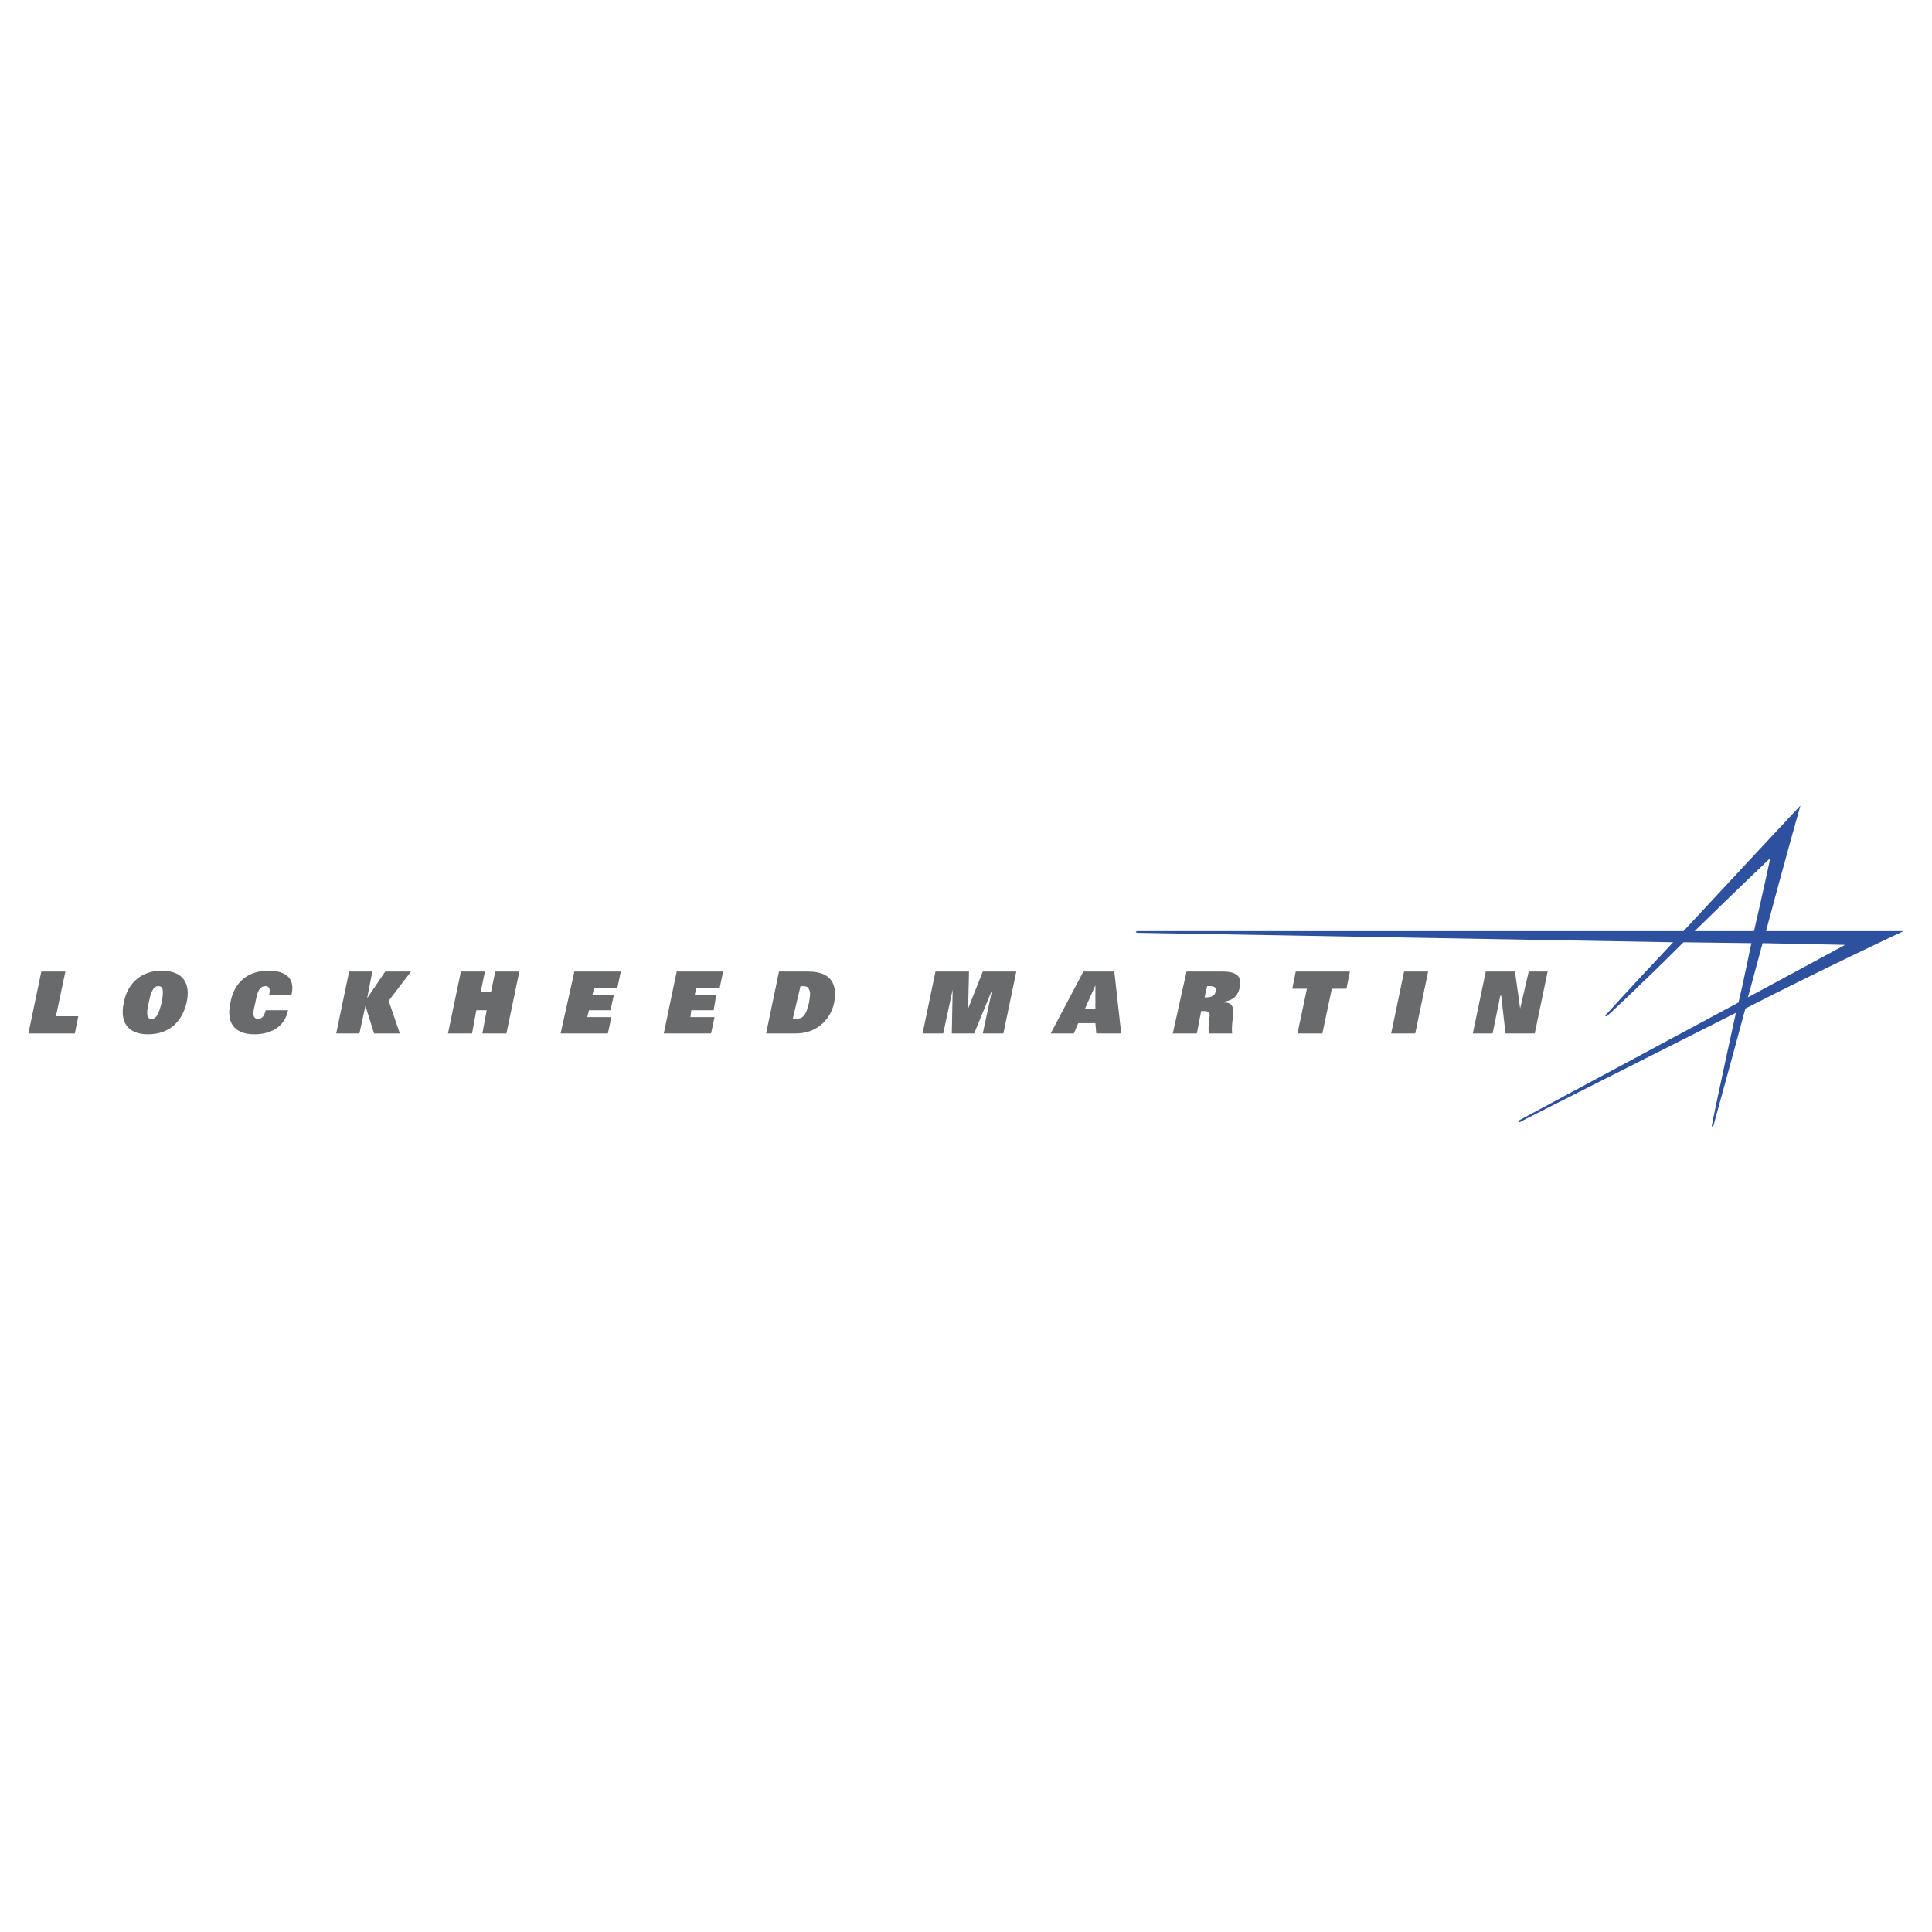
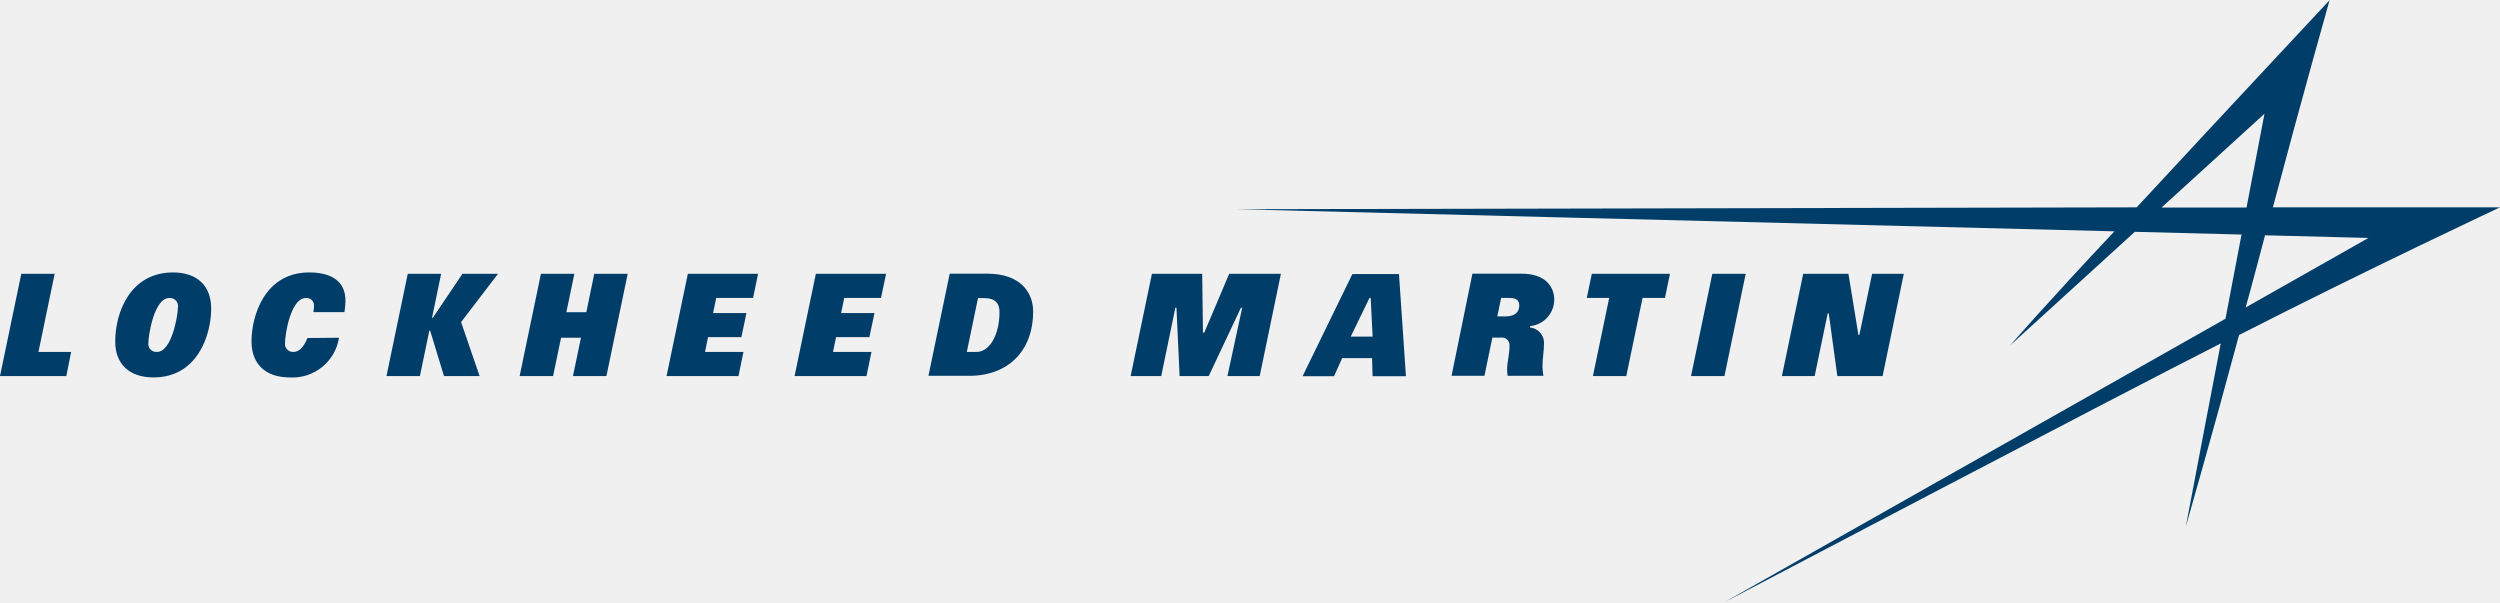
- <svg xmlns="http://www.w3.org/2000/svg" width="2500" height="2500" viewBox="0 0 192.756 192.756">
-   <g fill-rule="evenodd" clip-rule="evenodd">
-     <path fill="#fff" d="M0 0h192.756v192.756H0V0z" />
-     <path d="M189.922 92.897h-13.725c1.801-6.777 3.43-12.524 3.43-12.524s-6.176 6.605-11.666 12.524h-54.385c-.342 0-.342.172 0 .172.172 0 53.355.943 53.355.943-4.289 4.546-6.605 7.12-6.689 7.206-.172.172 0 .258.17.086.086-.086 3.176-2.918 7.549-7.292l6.777.086c-.43 1.973-.771 3.774-1.287 5.919-8.32 4.461-21.873 11.752-21.873 11.752-.172.086-.086.258.086.172.086-.086 12.695-6.434 21.529-10.895-1.457 6.605-2.4 11.15-2.4 11.236-.086.086.086.172.172 0 0-.086 1.285-4.631 3.174-11.666 7.89-4.03 15.783-7.719 15.783-7.719zm-20.846 0c4.117-4.032 7.549-7.292 7.549-7.292s-.6 2.831-1.629 7.292h-5.92zm6.778 1.202l8.234.171s-4.117 2.23-9.693 5.232c.515-1.887.943-3.516 1.459-5.403z" fill="#2d509f" />
-     <path fill="#696a6c" d="M4.122 96.93h2.401l-.943 4.461h2.23l-.343 1.714H2.834l1.288-6.175zM16.13 96.844c2.145 0 2.917 1.287 2.488 3.174-.429 1.887-1.715 3.174-3.86 3.174-2.059 0-2.831-1.287-2.402-3.174.344-1.887 1.716-3.174 3.774-3.174zm-1.029 4.802c.429 0 .687-.256 1.029-1.629.258-1.373.086-1.631-.343-1.631-.343 0-.687.258-.943 1.631-.344 1.374-.086 1.629.257 1.629zM28.74 100.789c-.343 1.717-1.801 2.402-3.345 2.402-2.145 0-2.831-1.287-2.402-3.174.343-1.973 1.715-3.174 3.774-3.174 1.544 0 2.745.6 2.316 2.402h-2.23c.172-.688-.086-.859-.343-.859-.687 0-.858.688-1.029 1.631-.258.943-.343 1.629.257 1.629.343 0 .601-.17.772-.857h2.23zM34.831 96.93h2.316l-.515 2.658 1.802-2.658h2.573l-2.23 2.916 1.115 3.259h-2.574l-.858-2.744-.6 2.744h-2.316l1.287-6.175zM48.556 100.789h-1.03l-.429 2.316h-2.402l1.287-6.175h2.402l-.429 2.058h1.029l.43-2.058h2.401l-1.287 6.175h-2.402l.43-2.316zM57.305 96.93h4.633l-.344 1.629h-2.316l-.172.687h2.145l-.343 1.543h-2.145l-.171.688h2.402l-.344 1.628h-4.717l1.372-6.175zM67.513 96.93h4.632l-.343 1.629h-2.316l-.172.687h2.145l-.257 1.543h-2.231l-.086.688h2.403l-.344 1.628h-4.718l1.287-6.175zM77.721 96.93h2.916c2.402 0 2.917 1.373 2.574 3.174-.429 1.801-1.887 3.002-3.774 3.002h-3.002l1.286-6.176zm1.372 4.716h.257c.429 0 .686-.086.858-.342.257-.258.343-.688.515-1.287.086-.602.171-1.029 0-1.287-.086-.258-.257-.344-.687-.344h-.171l-.772 3.26zM98.994 98.73l-1.801 4.375h-2.231l.086-4.375-.943 4.375h-2.059l1.287-6.175h3.345l-.086 3.687 1.459-3.687h3.345l-1.287 6.175h-2.058l.943-4.375zM108.088 96.93h3.088l.686 6.176h-2.488l-.086-1.029h-1.715l-.43 1.029h-2.314l3.259-6.176zm1.199 3.687v-2.314l-1.029 2.314h1.029zM118.381 96.93h3.604c1.285 0 1.973.428 1.715 1.543-.172.773-.516 1.287-1.545 1.459v.086c.602 0 .859.258.859.771.084.516-.172 1.373-.086 2.316h-2.316c-.086-.514 0-1.287.086-1.801 0-.258-.172-.43-.516-.43h-.342l-.43 2.23h-2.402l1.373-6.174zm1.973 2.572c.516 0 .857-.172.943-.6.086-.43-.172-.516-.686-.516h-.172l-.258 1.115h.173v.001zM130.391 98.645h-1.459l.343-1.715h5.405l-.344 1.715h-1.459l-.943 4.46h-2.487l.944-4.46zM140.084 96.93h2.4l-1.285 6.175h-2.402l1.287-6.175zM148.232 96.93h2.916l.516 3.687.857-3.687h1.887l-1.287 6.175h-2.916l-.43-3.775h-.086l-.771 3.775h-1.973l1.287-6.175z" />
+ <svg xmlns="http://www.w3.org/2000/svg" height="603" viewBox="0 0 359.53 86.66" width="2500">
+   <g fill="#003e69">
+     <path d="m178.46 44.23-4.63 9.82h-4.19l-.45-9.82h-.16l-2.03 9.82h-4.4l3.06-14.7h7.23l.11 8.45h.19l3.58-8.45h7.44l-3.05 14.7h-4.64l2.12-9.82zm18.94 4.15-.28-5.57h-.17l-2.7 5.57zm-2.91-9h6.7l1 14.69h-4.8l-.07-2.6h-4.3l-1.17 2.6h-4.52zm36.93 3.44h-3.22l.72-3.47h11.24l-.72 3.47h-3.22l-2.34 11.23h-4.8zm27.9-3.47h6.51l1.43 8.78h.14l1.83-8.78h4.56l-3.05 14.7h-6.51l-1.23-8.99h-.16l-1.87 8.99h-4.71zm-42.77 6.12c1.36 0 1.94-.67 1.94-1.56 0-.73-.42-1.09-1.4-1.09h-1.21l-.55 2.65zm-4.8-6.14h7.09c3.46 0 4.68 1.92 4.68 3.75a3.84 3.84 0 0 1 -3.48 3.79v.2a2.22 2.22 0 0 1 2 2.41c0 1-.21 2-.21 3.23a9.11 9.11 0 0 0 .13 1.31h-5.14a7.93 7.93 0 0 1 -.08-.85c0-1.23.34-2.09.34-3.44a1.08 1.08 0 0 0 -1.22-1.21h-1.24l-1.14 5.5h-4.73zm34.5.02h4.8l-3.05 14.7h-4.81zm-243.19 0h4.8l-2.33 11.23h4.7l-.69 3.47h-9.54zm55.58 0h4.8l-1.31 6.32h.12l4.25-6.32h5.12l-5.31 6.94 2.66 7.76h-5.12l-1.99-6.53h-.12l-1.35 6.53h-4.81zm24.91 9.19h-2.86l-1.15 5.51h-4.81l3.06-14.7h4.81l-1.15 5.52h2.87l1.14-5.52h4.81l-3.06 14.7h-4.81zm33.78-9.19h10.1l-.73 3.47h-5.29l-.45 2.17h4.8l-.73 3.46h-4.79l-.44 2.13h5.53l-.72 3.47h-10.34zm-18.41 0h10.1l-.72 3.47h-5.3l-.45 2.17h4.8l-.73 3.46h-4.79l-.44 2.13h5.53l-.72 3.47h-10.34zm-76.33 11.23c2.11 0 3-5.25 3-6.46a1.15 1.15 0 0 0 -1.25-1.29c-2.17 0-3 5.34-3 6.45a1.15 1.15 0 0 0 1.25 1.3m2.28-11.43c3.57 0 5.5 2 5.5 5.19 0 3.86-2 9.91-8.29 9.91-3.48 0-5.51-1.92-5.51-5.16 0-4.27 2.21-9.94 8.3-9.94m114.17 11.43h1.4c1.95 0 3.3-2.57 3.3-5.74 0-1.15-.51-2-2.23-2h-.86zm-2.46-11.25h5.44c4.64 0 6.56 2.6 6.56 5.47 0 5.46-3.44 9.22-9.2 9.22h-5.86zm-87.83 9.21a6.76 6.76 0 0 1 -7.08 5.71c-3.55 0-5.5-2-5.5-5.17 0-3.7 1.89-9.93 8.3-9.93 2.94 0 5.29 1.09 5.21 4.22a13.55 13.55 0 0 1 -.14 1.49h-4.47a6.3 6.3 0 0 0 .09-.92 1.06 1.06 0 0 0 -1.17-1.11c-2.2 0-3 5.28-3 6.46a1.14 1.14 0 0 0 1.22 1.29c.74 0 1.42-.57 2-2z" />
+     <path d="m359.5 29.79h-32.63c4.28-16.12 8.15-29.79 8.15-29.79s-14.69 15.71-27.74 29.79l-129.35.27 126.15 3.18c-9.71 10.32-14.82 16.2-15 16.41l.05-.05c.42-.37 17.88-16.29 17.88-16.29l15.35.39-2.31 12.11-71.93 40.69-.29.16s57.12-30 71.54-37.3c0 0-5.06 26.42-5.06 26.53a.2.2 0 0 0 0-.05v.05l.06-.26c.47-1.72 3.5-12.11 7.63-27.48 18.77-9.58 37.53-18.36 37.53-18.36m-33.87-13.46-2.58 13.49h-12.23zm.08 17.48 14.87.38-17.66 10c1-3.55 1.82-6.79 2.79-10.37" />
  </g>
</svg>
